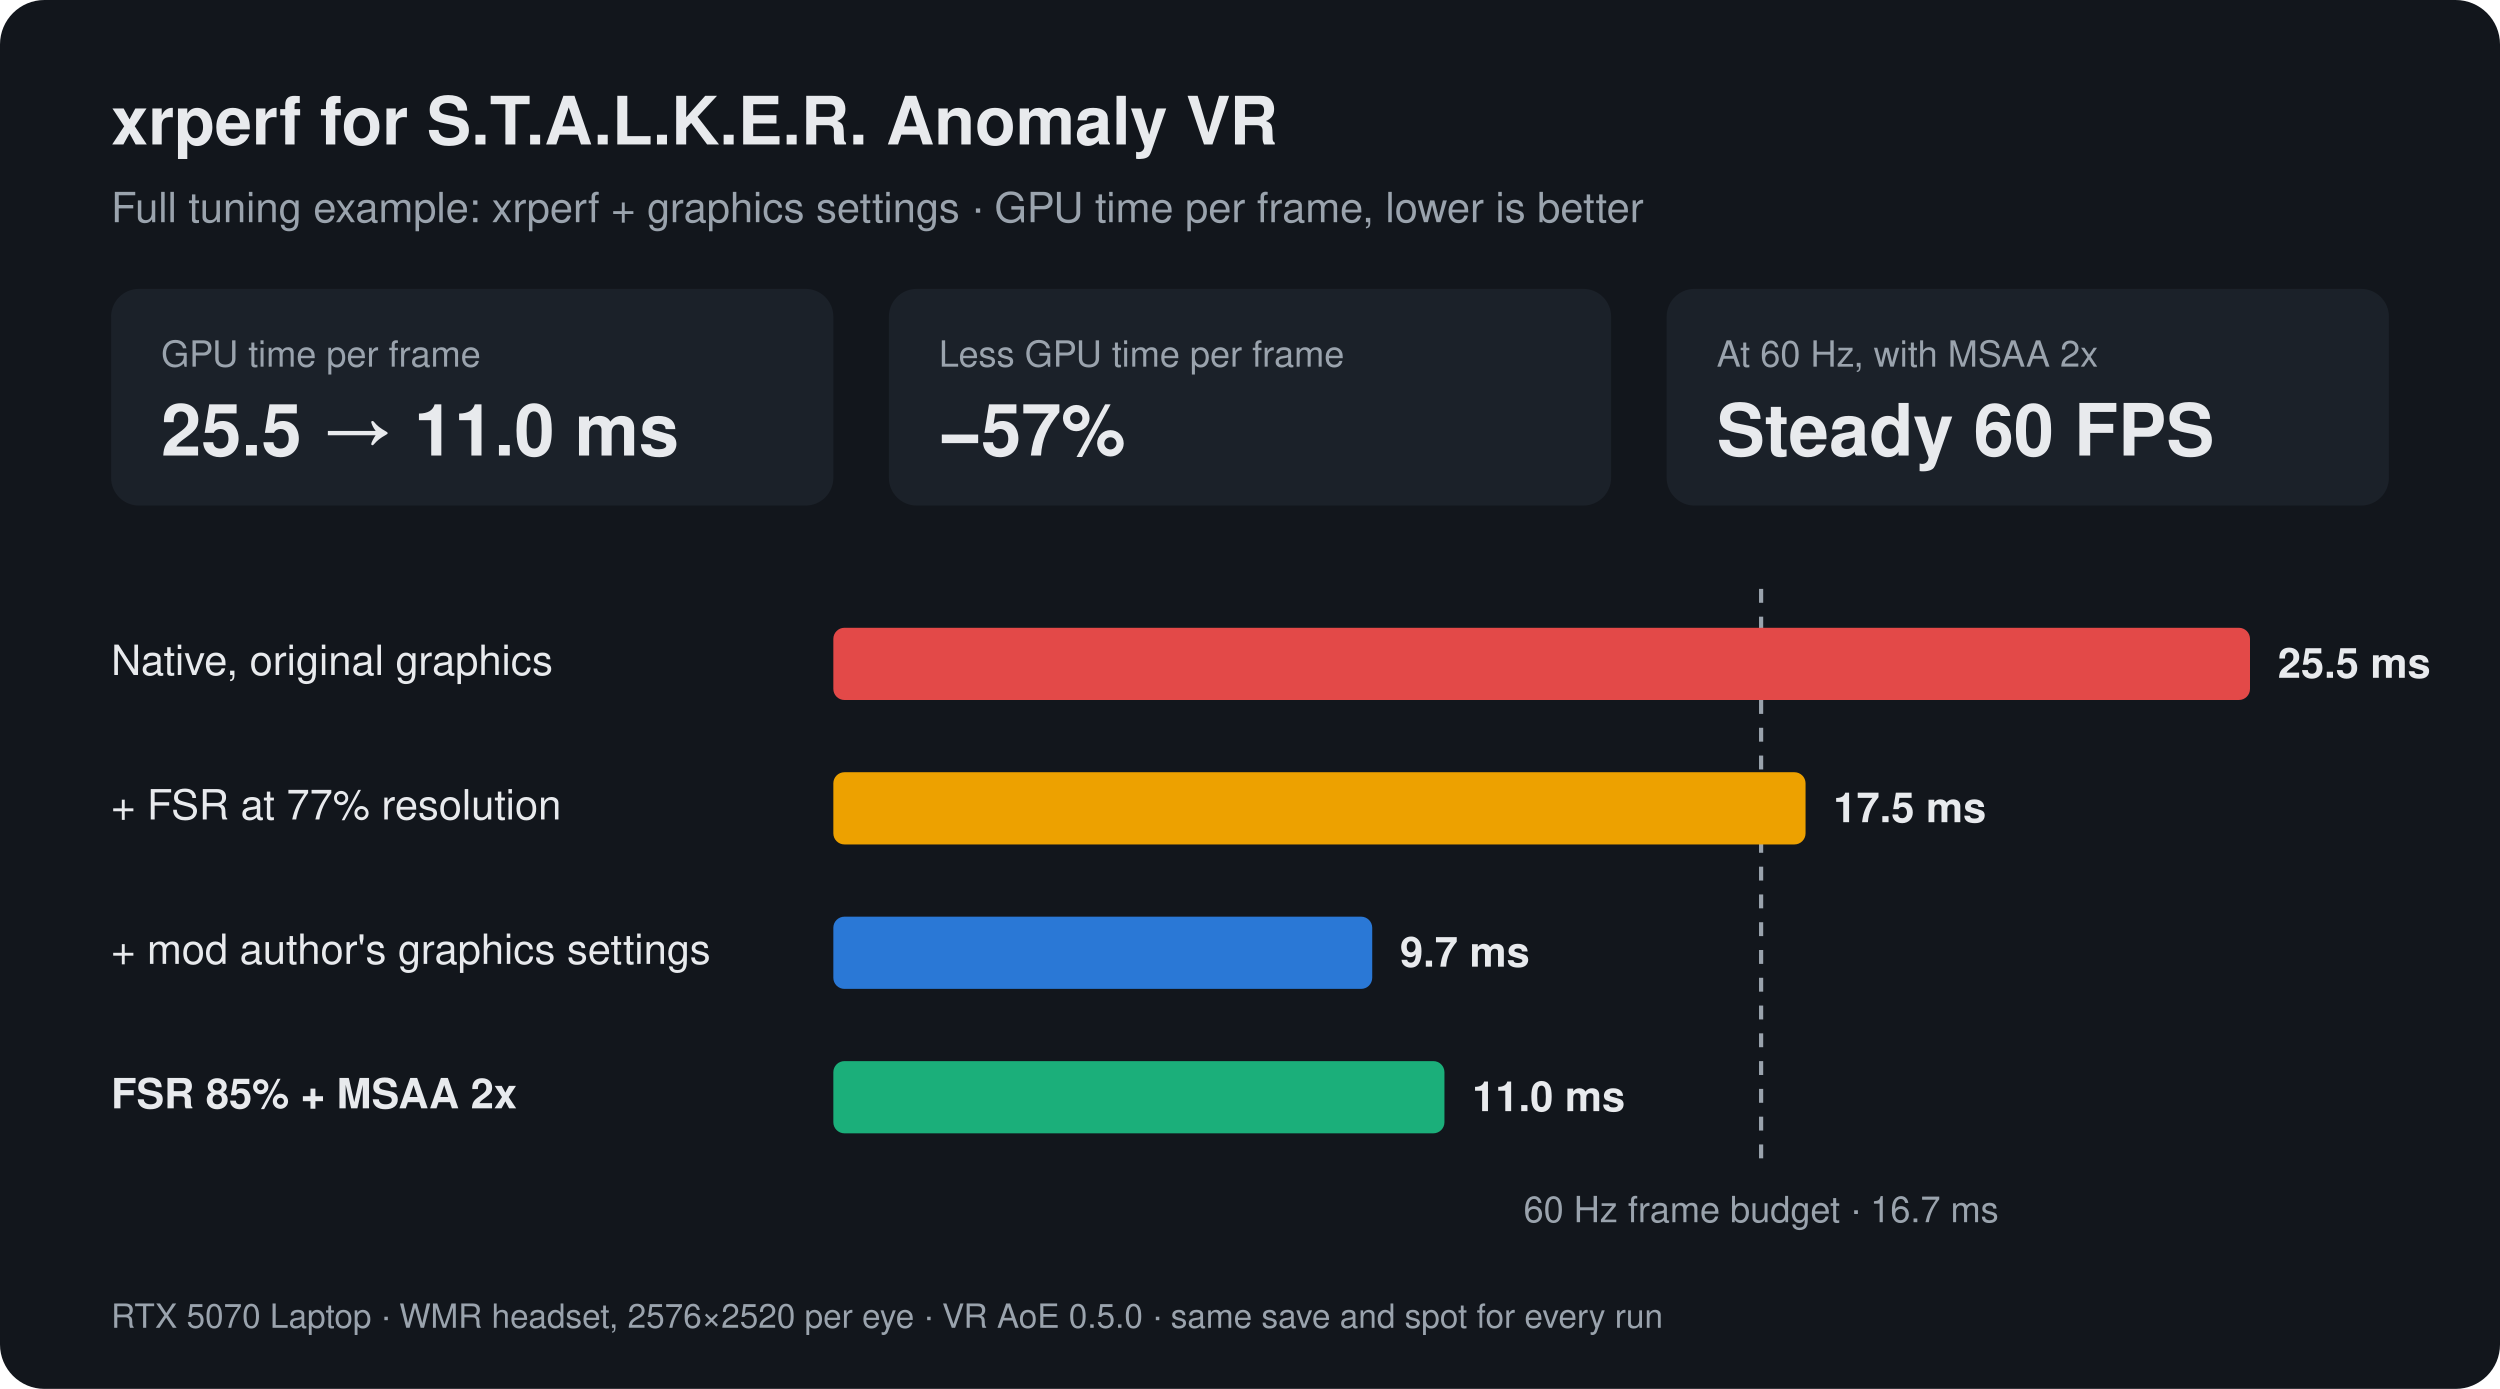
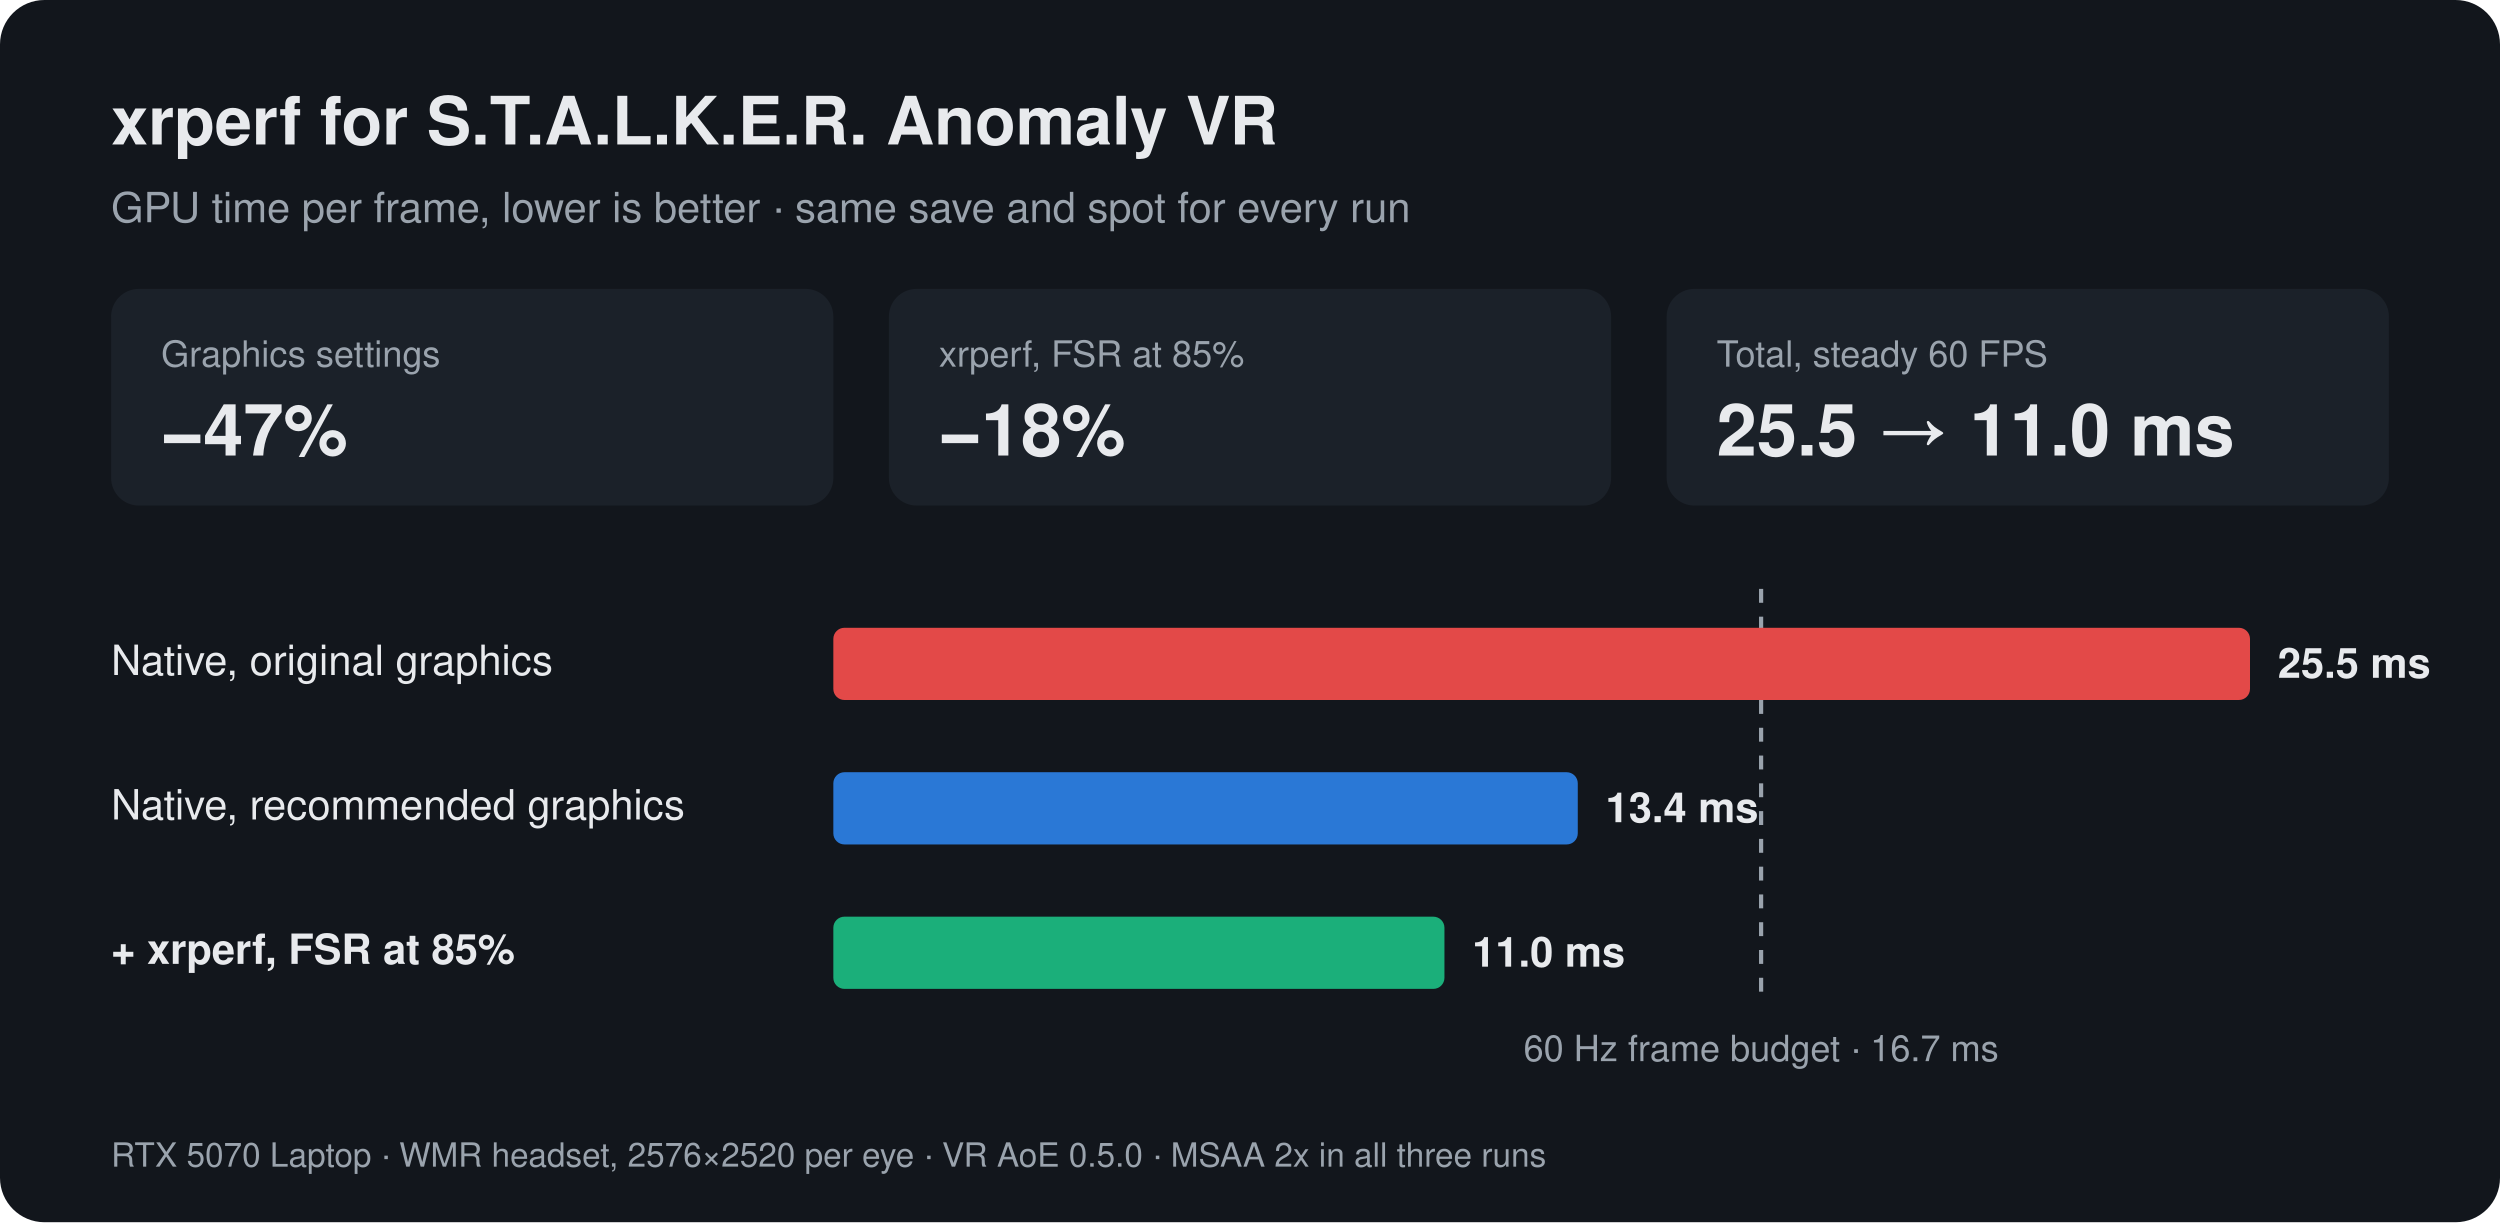
- <svg xmlns="http://www.w3.org/2000/svg" viewBox="0 0 900 500" width="900" height="500" role="img" aria-labelledby="t d">
+ <svg xmlns="http://www.w3.org/2000/svg" viewBox="0 0 900 440" width="900" height="440" role="img" aria-labelledby="t d">
  <style>
    text { font-family: "Segoe UI", -apple-system, Helvetica, Arial, sans-serif; fill: #e8eaed; }
    .muted { fill: #9aa3ad; }
    .label { font-size: 15px; }
    .value { font-size: 15px; font-weight: 600; font-variant-numeric: tabular-nums; }
  </style>
-   <rect width="900" height="500" rx="16" fill="#12161c" />
+   <rect width="900" height="440" rx="16" fill="#12161c" />
  <text x="40" y="52" font-size="24" font-weight="600">xrperf for S.T.A.L.K.E.R. Anomaly VR</text>
-   <text x="40" y="80" font-size="15" class="muted">Full tuning example: xrperf + graphics settings · GPU time per frame, lower is better</text>
+   <text x="40" y="80" font-size="15" class="muted">GPU time per frame, lower is better · same save and spot for every run</text>
  <rect x="40" y="104" width="260" height="78" rx="10" fill="#1b2129" />
-   <text x="58" y="132" font-size="13" class="muted">GPU time per frame</text>
-   <text x="58" y="164" font-size="26" font-weight="600">25.5 → 11.0 ms</text>
+   <text x="58" y="132" font-size="13" class="muted">Graphics settings</text>
+   <text x="58" y="164" font-size="26" font-weight="600">−47%</text>
  <rect x="320" y="104" width="260" height="78" rx="10" fill="#1b2129" />
-   <text x="338" y="132" font-size="13" class="muted">Less GPU time per frame</text>
-   <text x="338" y="164" font-size="26" font-weight="600" fill="#3ccf95">−57%</text>
+   <text x="338" y="132" font-size="13" class="muted">xrperf, FSR at 85%</text>
+   <text x="338" y="164" font-size="26" font-weight="600" fill="#3ccf95">−18%</text>
  <rect x="600" y="104" width="260" height="78" rx="10" fill="#1b2129" />
-   <text x="618" y="132" font-size="13" class="muted">At 60 Hz, with MSAA 2x</text>
-   <text x="618" y="164" font-size="26" font-weight="600">Steady 60 FPS</text>
-   <line x1="634" y1="212" x2="634" y2="420" stroke="#9aa3ad" stroke-width="1.5" stroke-dasharray="5 5" />
-   <text x="634" y="440" font-size="13" class="muted" text-anchor="middle">60 Hz frame budget · 16.7 ms</text>
+   <text x="618" y="132" font-size="13" class="muted">Total, steady 60 FPS</text>
+   <text x="618" y="164" font-size="26" font-weight="600">25.5 → 11.0 ms</text>
+   <line x1="634" y1="212" x2="634" y2="362" stroke="#9aa3ad" stroke-width="1.5" stroke-dasharray="5 5" />
+   <text x="634" y="382" font-size="13" class="muted" text-anchor="middle">60 Hz frame budget · 16.7 ms</text>
  <text x="40" y="243" class="label">Native, original graphics</text>
  <rect x="300" y="226" width="510" height="26" rx="4" fill="#e34948" />
  <text x="820" y="244" class="value">25.5 ms</text>
-   <text x="40" y="295" class="label">+ FSR at 77% resolution</text>
-   <rect x="300" y="278" width="350" height="26" rx="4" fill="#eda100" />
-   <text x="660" y="296" class="value">17.5 ms</text>
-   <text x="40" y="347" class="label">+ mod author's graphics settings</text>
-   <rect x="300" y="330" width="194" height="26" rx="4" fill="#2a78d6" />
-   <text x="504" y="348" class="value">9.7 ms</text>
-   <text x="40" y="399" class="label" font-weight="600">FSR 85% + MSAA 2x</text>
-   <rect x="300" y="382" width="220" height="26" rx="4" fill="#1baf7a" />
-   <text x="530" y="400" class="value">11.0 ms</text>
-   <text x="40" y="478" font-size="12" class="muted">RTX 5070 Laptop · WMR headset, 2576×2520 per eye · VR AoE 0.5.0 · same save and spot for every run</text>
+   <text x="40" y="295" class="label">Native, recommended graphics</text>
+   <rect x="300" y="278" width="268" height="26" rx="4" fill="#2a78d6" />
+   <text x="578" y="296" class="value">13.4 ms</text>
+   <text x="40" y="347" class="label" font-weight="600">+ xrperf, FSR at 85%</text>
+   <rect x="300" y="330" width="220" height="26" rx="4" fill="#1baf7a" />
+   <text x="530" y="348" class="value">11.0 ms</text>
+   <text x="40" y="420" font-size="12" class="muted">RTX 5070 Laptop · WMR headset, 2576×2520 per eye · VR AoE 0.5.0 · MSAA 2x in all three runs</text>
</svg>
